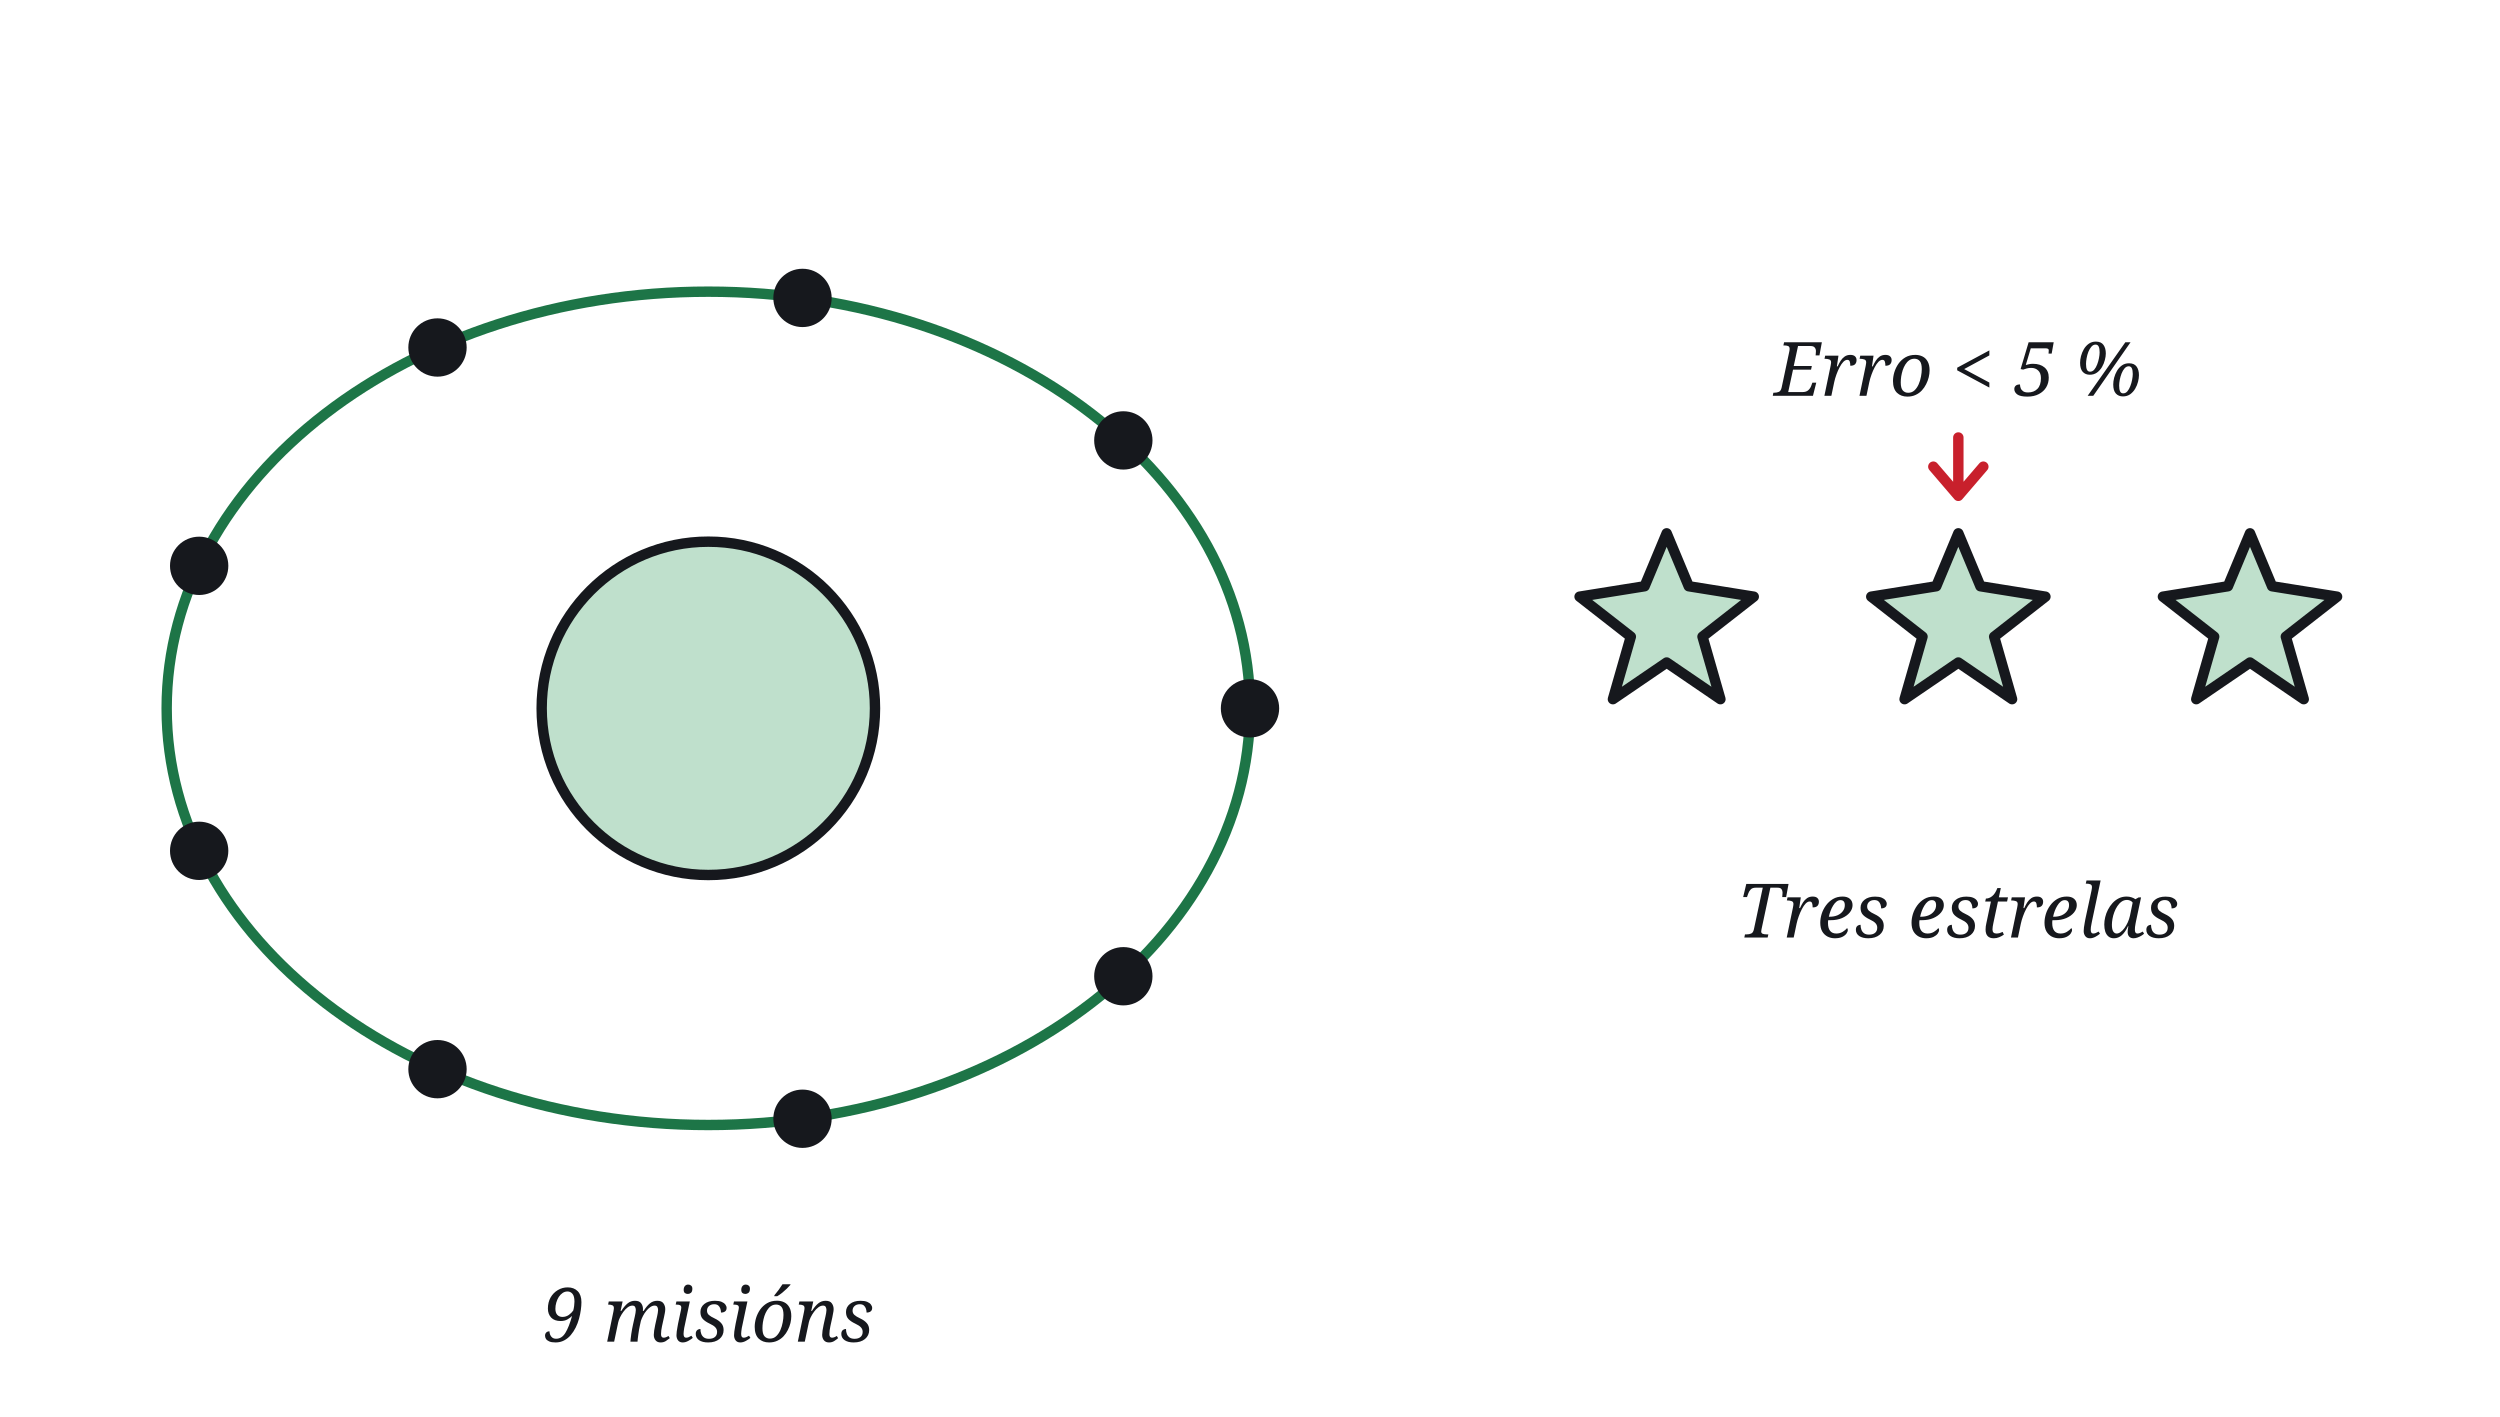
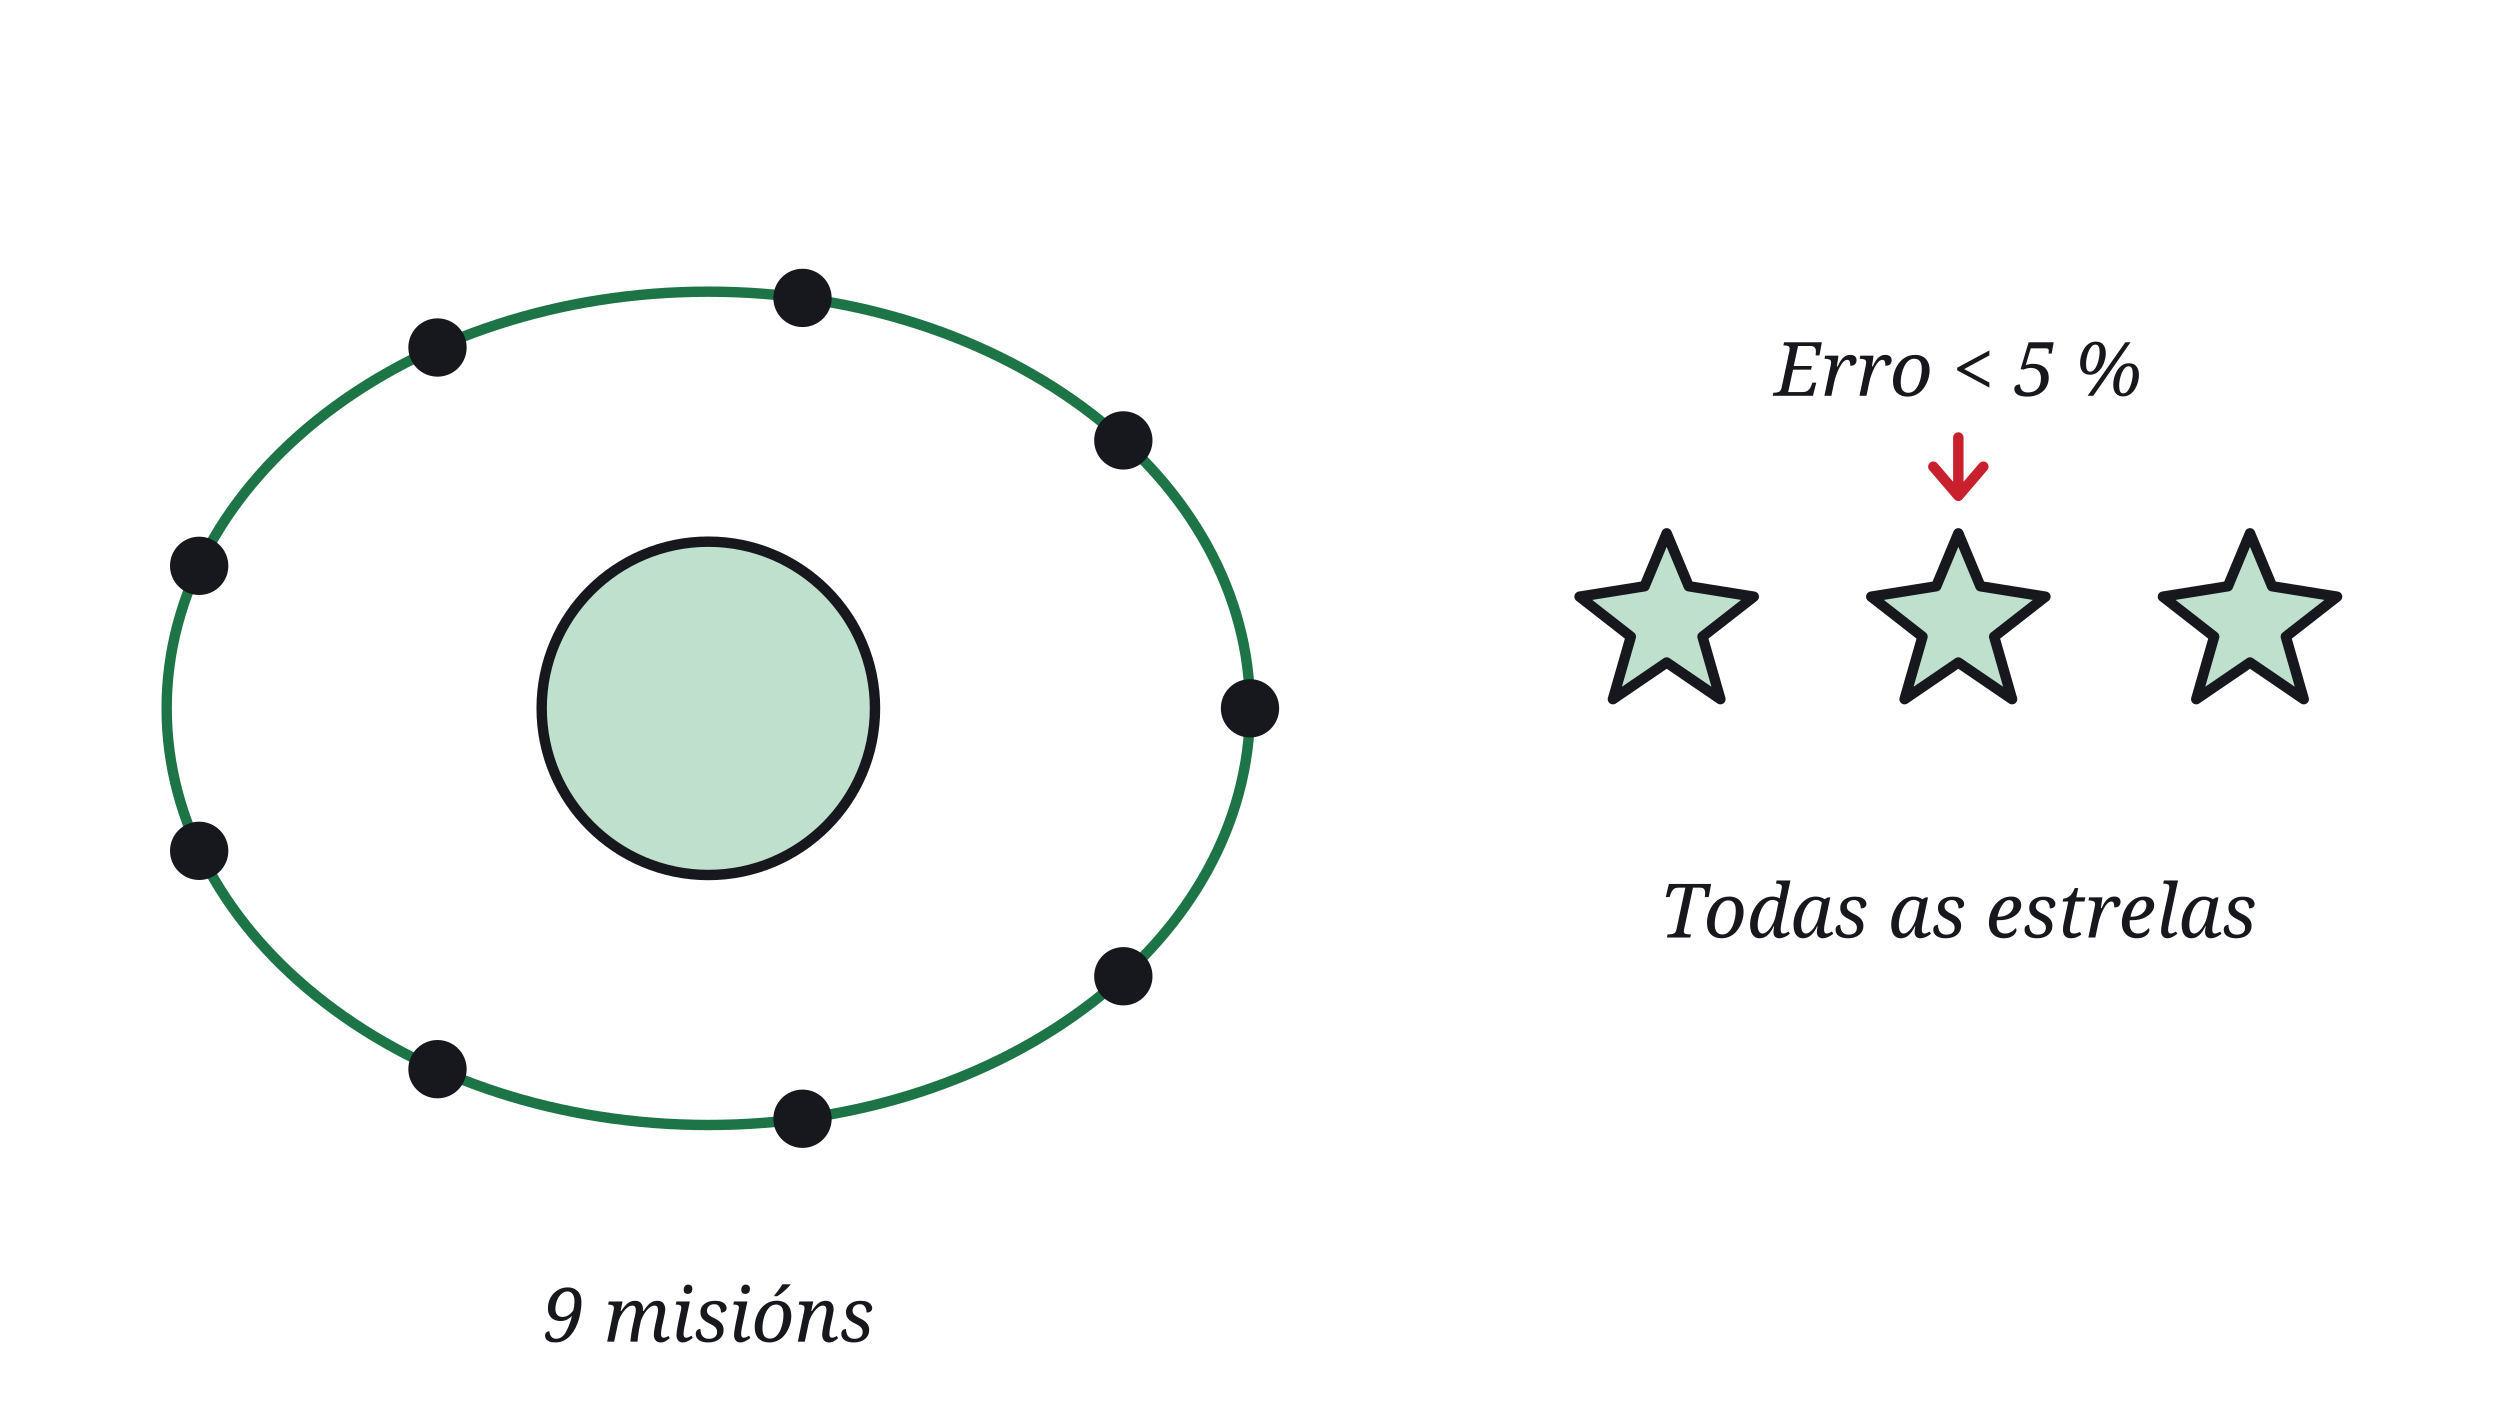
<svg xmlns="http://www.w3.org/2000/svg" class="ilu-d" viewBox="0 0 600 340">
  <style>svg.ilu-d{background:var(--sec-tinte,#e2f1e8)}.ilu-d .t{stroke: var(--ilu-tinta,#16181d); fill: none; stroke-width: 2.5; stroke-linecap: round; stroke-linejoin: round;}.ilu-d .a{stroke: var(--ilu-azul,#1d7547); fill: none; stroke-width: 2.5; stroke-linecap: round; stroke-linejoin: round;}.ilu-d .r{stroke: var(--ilu-rojo,#c8202c); fill: none; stroke-width: 2.5; stroke-linecap: round; stroke-linejoin: round;}.ilu-d .fa{fill: var(--ilu-relleno,#bfe0cc); stroke: none;}.ilu-d .ft{fill: var(--ilu-tinta,#16181d); stroke: none;}.ilu-d .fz{fill: var(--ilu-azul,#1d7547); stroke: none;}.ilu-d .lbl{fill: var(--ilu-tinta,#16181d); font-family: 'Newsreader', Georgia, serif; font-style: italic; font-size: 18px;}.ilu-d .num{fill: var(--ilu-tinta,#16181d); font-family: 'Newsreader', Georgia, serif; font-size: 34px; font-weight: 600;}.ilu-d .num-tres{font-size: 38px; font-weight: 700;}.ilu-d .nom-chatgpt{fill: var(--c-herramientas,#1c3faa);}.ilu-d .nom-vce{fill: var(--c-comunidad,#1d7547);}.ilu-d .nom-edumedia{fill: var(--c-multimedia,#a8206f);}.ilu-d .total{fill: var(--ilu-tinta,#16181d); font-family: 'Newsreader', Georgia, serif; font-size: 60px; font-weight: 700;}.ilu-d g.li2{stroke-width: 1.25;}.ilu-d g.li3{stroke-width: 0.833;}.ilu-d g.li4{stroke-width: 0.625;}</style>
  <ellipse class="a" cx="170" cy="170" rx="130" ry="100" />
  <circle class="fa" cx="170" cy="170" r="40" />
  <circle class="t" cx="170" cy="170" r="40" />
  <circle class="ft" cx="300" cy="170" r="7" />
  <circle class="ft" cx="269.6" cy="234.3" r="7" />
  <circle class="ft" cx="192.6" cy="268.5" r="7" />
  <circle class="ft" cx="105" cy="256.6" r="7" />
  <circle class="ft" cx="47.8" cy="204.2" r="7" />
  <circle class="ft" cx="47.8" cy="135.8" r="7" />
  <circle class="ft" cx="105" cy="83.4" r="7" />
  <circle class="ft" cx="192.6" cy="71.5" r="7" />
  <circle class="ft" cx="269.6" cy="105.7" r="7" />
  <text class="lbl" x="170" y="322" text-anchor="middle">9 misións</text>
  <text class="lbl" x="470" y="95" text-anchor="middle">Erro &lt; 5 %</text>
  <path class="fa" d="M400 128 L405.3 140.7 L420.9 143.2 L408.6 152.8 L412.9 167.8 L400 159 L387.1 167.8 L391.4 152.8 L379.1 143.2 L394.7 140.7 Z" />
  <path class="t" d="M400 128 L405.3 140.7 L420.9 143.2 L408.6 152.8 L412.9 167.8 L400 159 L387.1 167.8 L391.4 152.8 L379.1 143.2 L394.7 140.7 Z" />
  <path class="fa" d="M470 128 L475.3 140.7 L490.9 143.2 L478.6 152.8 L482.9 167.8 L470 159 L457.1 167.8 L461.4 152.8 L449.1 143.2 L464.7 140.7 Z" />
  <path class="t" d="M470 128 L475.3 140.7 L490.9 143.2 L478.6 152.8 L482.9 167.8 L470 159 L457.1 167.8 L461.4 152.8 L449.1 143.2 L464.7 140.7 Z" />
  <path class="fa" d="M540 128 L545.3 140.7 L560.9 143.2 L548.6 152.8 L552.9 167.8 L540 159 L527.1 167.8 L531.4 152.8 L519.1 143.2 L534.7 140.7 Z" />
  <path class="t" d="M540 128 L545.3 140.7 L560.9 143.2 L548.6 152.8 L552.9 167.8 L540 159 L527.1 167.8 L531.4 152.8 L519.1 143.2 L534.7 140.7 Z" />
  <path class="r" d="M470 105 V118 M464 112 L470 119 L476 112" />
-   <text class="lbl" x="470" y="225" text-anchor="middle">Tres estrelas</text>
+   <text class="lbl" x="470" y="225" text-anchor="middle">Todas as estrelas</text>
</svg>
